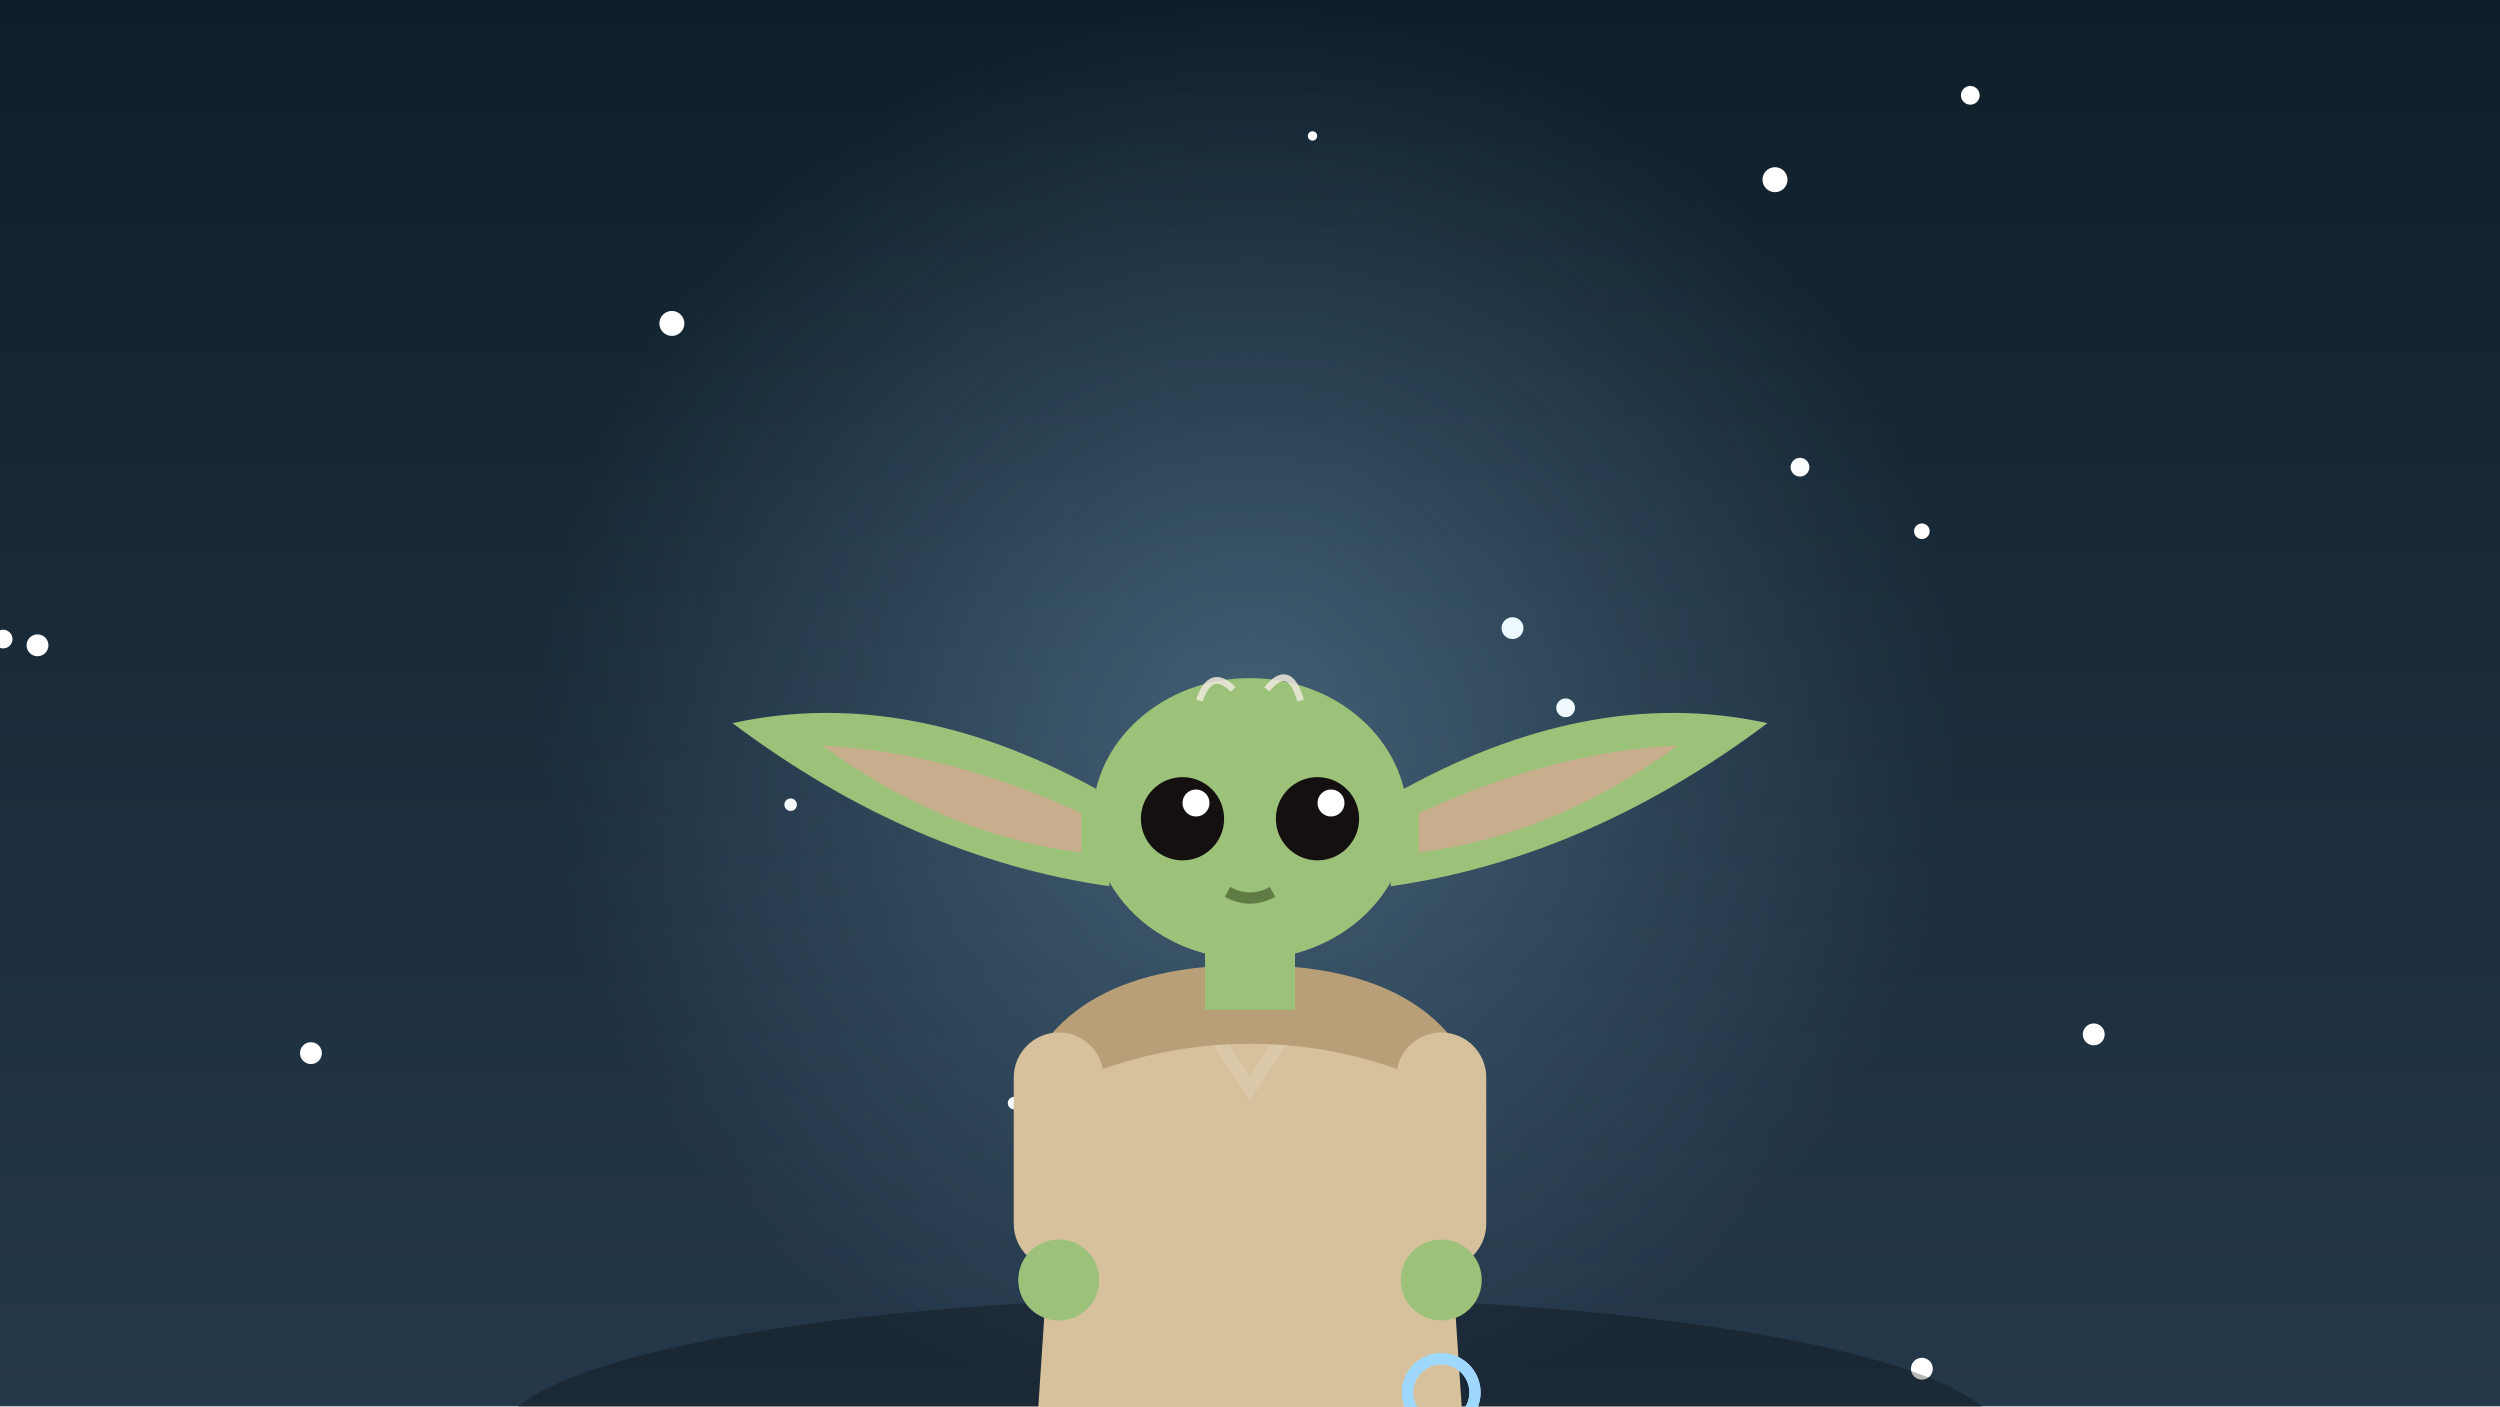
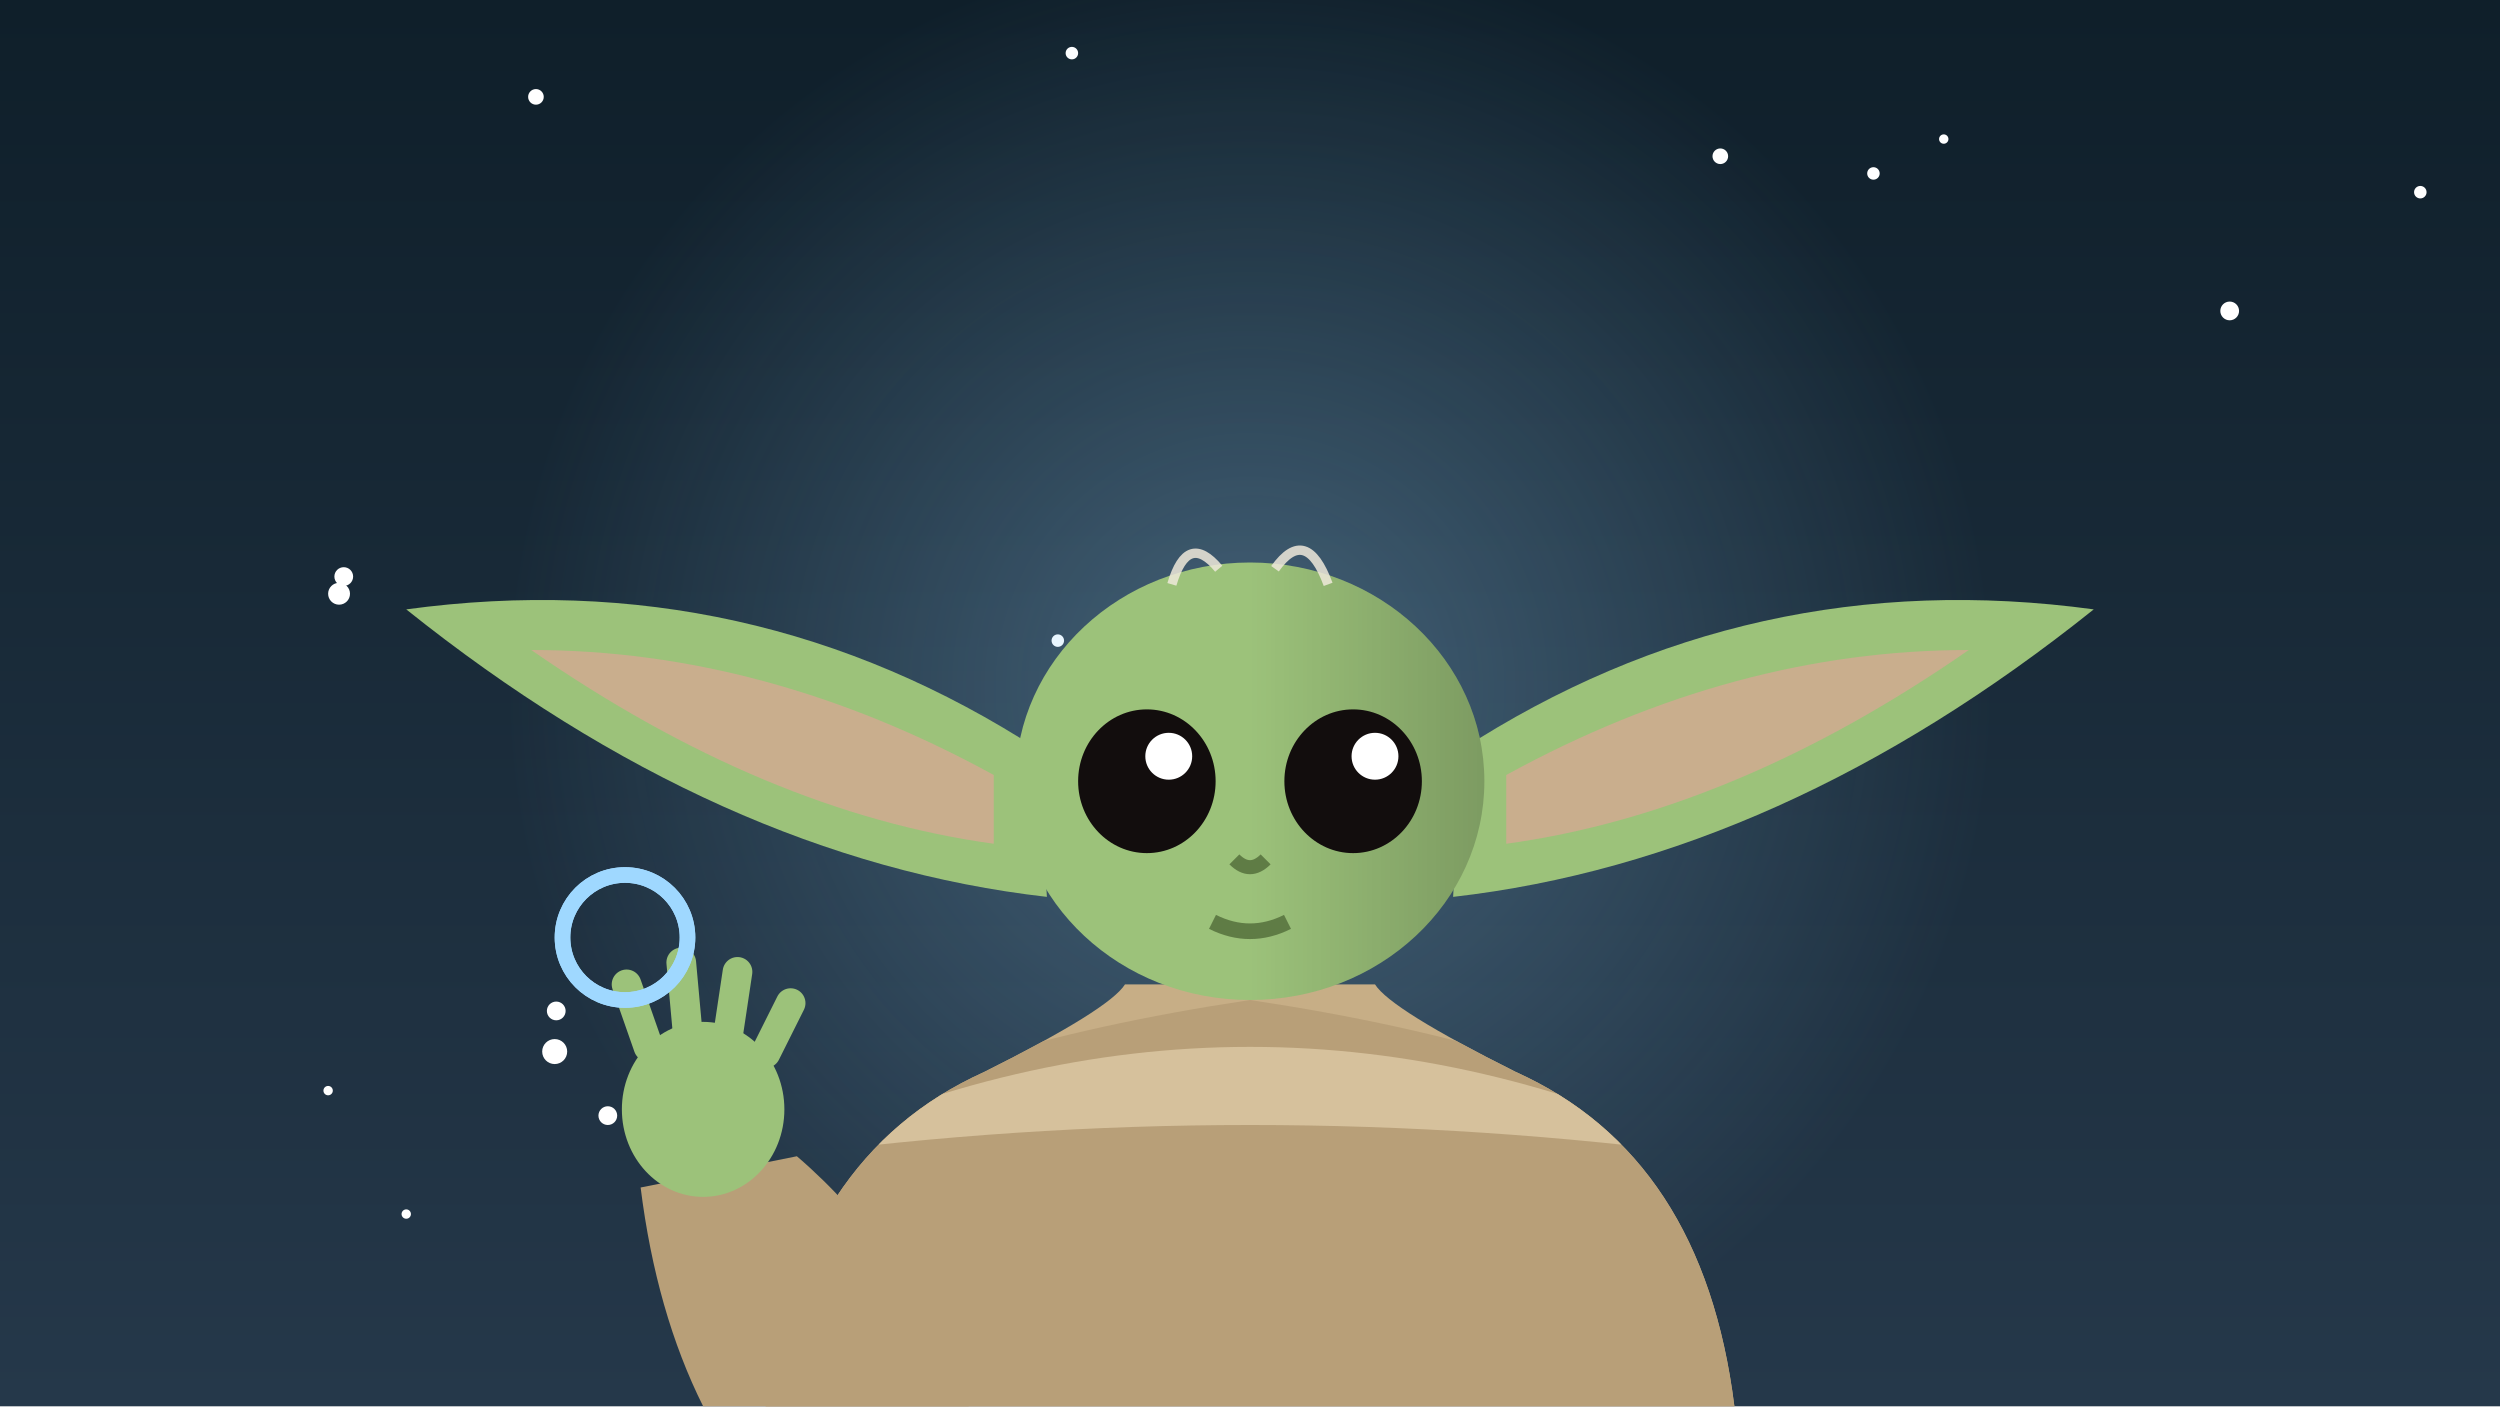
<svg xmlns="http://www.w3.org/2000/svg" viewBox="0 0 160 90" role="img" aria-label="Grogu">
  <style>.tw{animation:tw 3.6s ease-in-out infinite}@keyframes tw{50%{opacity:.2}}
.bob{animation:bob 3.4s ease-in-out infinite}@keyframes bob{50%{transform:translateY(-1.3px)}}
.blink{transform-box:fill-box;transform-origin:center;animation:blink 5s infinite}@keyframes blink{0%,93%,100%{transform:scaleY(1)}96%{transform:scaleY(.1)}}
.glow{animation:glow 1.3s ease-in-out infinite}@keyframes glow{50%{opacity:.72}}
.pulse{animation:pulse 4s ease-in-out infinite}@keyframes pulse{50%{opacity:.55}}
- @media (prefers-reduced-motion:reduce){*{animation:none!important}}.ra{transform-origin:97px 57px;animation:g 3.4s ease-in-out infinite;animation-delay:-1.2s}@keyframes g{0%,100%{transform:rotate(-78deg)}50%{transform:rotate(-92deg)}}.rip{transform-box:fill-box;transform-origin:center;animation:rip 2.2s ease-out infinite}.r2{animation-delay:-1.1s}@keyframes rip{from{transform:scale(.4);opacity:.9}to{transform:scale(3.2);opacity:0}}.la{transform-origin:63px 58px;animation:la 3.6s ease-in-out infinite}@keyframes la{50%{transform:rotate(5deg)}}.glint{opacity:.15;animation:glint 4s ease-in-out infinite}@keyframes glint{50%{opacity:.75}}.cape{transform-origin:80px 54px;animation:cape 4s ease-in-out infinite}@keyframes cape{50%{transform:skewX(-3deg)}}.led{animation:led 1.4s steps(1) infinite}@keyframes led{50%{opacity:.2}}.earL{transform-origin:67px 39px;animation:earL 2.6s ease-in-out infinite}@keyframes earL{50%{transform:rotate(-8deg)}}.earR{transform-origin:93px 39px;animation:earR 2.6s ease-in-out infinite}@keyframes earR{50%{transform:rotate(8deg)}}</style>
+ @media (prefers-reduced-motion:reduce){*{animation:none!important}}.breath{animation:breath 4s ease-in-out infinite}@keyframes breath{50%{transform:translateY(-.9px)}}
+ .head{transform-origin:80px 62px;animation:tilt 6.5s ease-in-out infinite}@keyframes tilt{0%,100%{transform:rotate(-1.6deg)}50%{transform:rotate(1.8deg)}}
+ .look{animation:look 7s ease-in-out infinite}@keyframes look{0%,38%,100%{transform:translateX(0)}48%,66%{transform:translateX(.9px)}76%,88%{transform:translateX(-.8px)}}
+ .blinkP{transform-origin:80px 40px;animation:blinkP 5.5s infinite}@keyframes blinkP{0%,94%,100%{transform:scaleY(1)}97%{transform:scaleY(.08)}}
+ .hum{animation:hum 1.4s ease-in-out infinite}@keyframes hum{50%{opacity:.72}}
+ .swing{transform-origin:113px 78px;animation:swing 5.2s ease-in-out infinite}@keyframes swing{0%,58%,100%{transform:rotate(0)}68%{transform:rotate(-16deg)}78%{transform:rotate(7deg)}88%{transform:rotate(0)}}
+ .recoil{transform-origin:47px 77px;animation:recoil 3.2s ease-in-out infinite}@keyframes recoil{0%,44%,62%,100%{transform:rotate(0)}50%{transform:rotate(-7deg)}}
+ .muzzle{opacity:0;animation:muzzle 3.2s infinite}@keyframes muzzle{0%,46%,56%,100%{opacity:0}50%{opacity:1}}
+ .boltP{opacity:0;animation:boltP 3.2s linear infinite}@keyframes boltP{0%,47%{opacity:0;transform:translate(0,0)}50%{opacity:1}78%{opacity:0;transform:translate(-62px,-26px)}100%{opacity:0}}
+ .zapP{animation:zapP 1.5s steps(1) infinite}.z2{animation-delay:-.5s}@keyframes zapP{0%,45%,100%{opacity:0}10%,30%{opacity:1}20%{opacity:.35}}
+ .ripP{transform-box:fill-box;transform-origin:center;animation:ripP 2.2s ease-out infinite}.r2{animation-delay:-1.1s}@keyframes ripP{from{transform:scale(.4);opacity:.9}to{transform:scale(3);opacity:0}}
+ .wave{transform-origin:44px 84px;animation:wave 2.6s ease-in-out infinite}@keyframes wave{0%,100%{transform:rotate(0)}25%{transform:rotate(-12deg)}50%{transform:rotate(4deg)}75%{transform:rotate(-10deg)}}
+ .capeP{transform-origin:80px 66px;animation:capeP 5s ease-in-out infinite}@keyframes capeP{50%{transform:skewX(-2deg)}}
+ .roarP{transform-box:fill-box;transform-origin:center top;animation:roarP 4.2s ease-in-out infinite}@keyframes roarP{0%,58%,100%{transform:scaleY(.25)}68%,84%{transform:scaleY(1)}}
+ .earL{transform-origin:67px 42px;animation:earL 3.4s ease-in-out infinite}@keyframes earL{50%{transform:rotate(5deg)}}
+ .earR{transform-origin:93px 42px;animation:earR 3.4s ease-in-out infinite}@keyframes earR{50%{transform:rotate(-5deg)}}
+ .glintP{opacity:.15;animation:glintP 4.5s ease-in-out infinite}@keyframes glintP{50%{opacity:.8}}
+ .led{animation:led 1.4s steps(1) infinite}@keyframes led{50%{opacity:.2}}
+ .evil{animation:evil 2.4s ease-in-out infinite}@keyframes evil{50%{opacity:.4}}
+ .sway{transform-origin:80px 20px;animation:sway 6s ease-in-out infinite}@keyframes sway{50%{transform:rotate(1.2deg)}}</style>
  <defs>
    <linearGradient id="bg" x1="0" y1="0" x2="0" y2="1">
      <stop offset="0" stop-color="#0f1f2a" />
      <stop offset="1" stop-color="#25384a" />
    </linearGradient>
    <radialGradient id="halo" cx=".5" cy=".5" r=".5">
-       <stop offset="0" stop-color="#9fd8ff" stop-opacity=".3" />
+       <stop offset="0" stop-color="#9fd8ff" stop-opacity=".32" />
      <stop offset="1" stop-color="#9fd8ff" stop-opacity="0" />
    </radialGradient>
+     <linearGradient id="fshade" x1="0" y1="0" x2="1" y2="0">
+       <stop offset=".5" stop-color="#000" stop-opacity="0" />
+       <stop offset="1" stop-color="#000" stop-opacity=".2" />
+     </linearGradient>
  </defs>
  <rect width="160" height="90" fill="url(#bg)" />
-   <circle class="tw" cx="43" cy="20.7" r="0.8" fill="#fff" style="animation-delay:-2.3s" />
-   <circle class="tw" cx="123" cy="34" r="0.5" fill="#fff" style="animation-delay:-0.8s" />
-   <circle class="tw" cx="100.2" cy="45.3" r="0.6" fill="#fff" style="animation-delay:-2.4s" />
-   <circle class="tw" cx="126.1" cy="6.1" r="0.6" fill="#fff" style="animation-delay:-3.8s" />
-   <circle class="tw" cx="19.9" cy="67.4" r="0.7" fill="#fff" style="animation-delay:-1.4s" />
-   <circle class="tw" cx="50.6" cy="51.5" r="0.4" fill="#fff" style="animation-delay:-0.3s" />
-   <circle class="tw" cx="0.2" cy="40.9" r="0.6" fill="#fff" style="animation-delay:-1.7s" />
-   <circle class="tw" cx="113.6" cy="11.5" r="0.8" fill="#fff" style="animation-delay:-0.1s" />
-   <circle class="tw" cx="2.4" cy="41.3" r="0.7" fill="#fff" style="animation-delay:-2.1s" />
-   <circle class="tw" cx="134" cy="66.2" r="0.7" fill="#fff" style="animation-delay:-0.9s" />
-   <circle class="tw" cx="84" cy="8.7" r="0.3" fill="#fff" style="animation-delay:-0.7s" />
-   <circle class="tw" cx="64.9" cy="70.6" r="0.4" fill="#fff" style="animation-delay:-1.8s" />
-   <circle class="tw" cx="123" cy="87.6" r="0.7" fill="#fff" style="animation-delay:-2.9s" />
-   <circle class="tw" cx="96.8" cy="40.2" r="0.7" fill="#fff" style="animation-delay:-2.2s" />
-   <circle class="tw" cx="77" cy="59.6" r="0.6" fill="#fff" style="animation-delay:-2.4s" />
-   <circle class="tw" cx="115.2" cy="29.9" r="0.6" fill="#fff" style="animation-delay:-2.1s" />
-   <circle class="pulse" cx="80" cy="46" r="46" fill="url(#halo)" />
-   <ellipse cx="80" cy="92" rx="48" ry="9" fill="#000" opacity=".28" />
-   <g transform="translate(80 92) scale(0.72) translate(-80 -92)">
-     <g class="bob">
-       <g class="earL">
-         <path d="M67.5 35 Q50 25 34 28.5 Q50 40.5 67.5 43Z" fill="#9cc27a" />
-         <path d="M65 36.5 Q53 31 42 30.5 Q53 38.5 65 40Z" fill="#e7a09a" opacity=".6" />
-       </g>
-       <g class="earR">
-         <path d="M92.5 35 Q110 25 126 28.5 Q110 40.5 92.5 43Z" fill="#9cc27a" />
-         <path d="M95 36.5 Q107 31 118 30.5 Q107 38.5 95 40Z" fill="#e7a09a" opacity=".6" />
-       </g>
-       <path d="M61 92 L63 62 Q65 52 80 52 Q95 52 97 62 L99 92Z" fill="#d6c19c" />
-       <path d="M74.5 52.5 L80 61 L85.5 52.5" stroke="rgba(255,255,255,.12)" stroke-width="1.2" fill="none" />
-       <path d="M59 63 Q62 50 80 50 Q98 50 101 63 Q91 57 80 57 Q69 57 59 63Z" fill="#b89f78" />
-       <g class="la">
-         <rect x="59" y="56" width="8" height="21" rx="4" fill="#d6c19c" />
-         <circle cx="63" cy="78" r="3.6" fill="#9cc27a" />
-       </g>
-       <rect x="76" y="46" width="8" height="8" fill="#9cc27a" />
-       <ellipse cx="80" cy="37" rx="14" ry="12.5" fill="#9cc27a" />
-       <g class="blink">
-         <circle cx="74" cy="37" r="3.7" fill="#141010" />
-         <circle cx="86" cy="37" r="3.7" fill="#141010" />
-         <circle cx="75.2" cy="35.6" r="1.2" fill="#fff" />
-         <circle cx="87.2" cy="35.6" r="1.2" fill="#fff" />
-       </g>
-       <path d="M78 43.5 Q80 44.6 82 43.5" stroke="#5f7c45" stroke-width="1" fill="none" />
-       <path d="M75.5 26.5 Q76.5 23.5 78.5 25.5 M81.5 25.5 Q83.5 23 84.5 26.5" stroke="#efe9da" stroke-width=".6" fill="none" opacity=".85" />
-       <g class="ra">
-         <rect x="93" y="56" width="8" height="21" rx="4" fill="#d6c19c" />
-         <circle class="rip" cx="97" cy="88" r="3" fill="none" stroke="#9fd8ff" stroke-width="1" />
-         <circle class="rip r2" cx="97" cy="88" r="3" fill="none" stroke="#9fd8ff" stroke-width="1" />
-         <circle cx="97" cy="78" r="3.6" fill="#9cc27a" />
+   <circle class="tw" cx="38.9" cy="71.4" r="0.6" fill="#fff" style="animation-delay:-3.3s" />
+   <circle class="tw" cx="67.7" cy="41" r="0.4" fill="#fff" style="animation-delay:-3.8s" />
+   <circle class="tw" cx="80.9" cy="50.9" r="0.6" fill="#fff" style="animation-delay:-2.8s" />
+   <circle class="tw" cx="154.9" cy="12.3" r="0.4" fill="#fff" style="animation-delay:-1.5s" />
+   <circle class="tw" cx="119.9" cy="11.1" r="0.4" fill="#fff" style="animation-delay:-3.6s" />
+   <circle class="tw" cx="22" cy="36.9" r="0.6" fill="#fff" style="animation-delay:-2.6s" />
+   <circle class="tw" cx="110.1" cy="10" r="0.5" fill="#fff" style="animation-delay:-1.6s" />
+   <circle class="tw" cx="35.6" cy="64.7" r="0.6" fill="#fff" style="animation-delay:-0.8s" />
+   <circle class="tw" cx="21" cy="69.8" r="0.3" fill="#fff" style="animation-delay:-0.1s" />
+   <circle class="tw" cx="21.7" cy="38" r="0.7" fill="#fff" style="animation-delay:-3.9s" />
+   <circle class="tw" cx="124.4" cy="8.9" r="0.3" fill="#fff" style="animation-delay:-2.1s" />
+   <circle class="tw" cx="78.1" cy="62.6" r="0.7" fill="#fff" style="animation-delay:-3.3s" />
+   <circle class="tw" cx="83.2" cy="62.7" r="0.8" fill="#fff" style="animation-delay:-3.8s" />
+   <circle class="tw" cx="35.5" cy="67.3" r="0.8" fill="#fff" style="animation-delay:-0.8s" />
+   <circle class="tw" cx="142.7" cy="19.9" r="0.6" fill="#fff" style="animation-delay:-1s" />
+   <circle class="tw" cx="34.3" cy="6.2" r="0.5" fill="#fff" style="animation-delay:-0.9s" />
+   <circle class="tw" cx="26" cy="77.7" r="0.3" fill="#fff" style="animation-delay:-0s" />
+   <circle class="tw" cx="68.6" cy="3.4" r="0.4" fill="#fff" style="animation-delay:-3.9s" />
+   <circle class="pulse" cx="80" cy="44" r="48" fill="url(#halo)" />
+   <g class="breath">
+     <clipPath id="torsoClip">
+       <path d="M49 90 Q51 74 63 68.6 Q71 64.6 72 63 L88 63 Q89 64.6 97 68.6 Q109 74 111 90Z" />
+     </clipPath>
+     <g clip-path="url(#torsoClip)">
+       <path d="M49 90 Q51 74 63 68.6 Q71 64.6 72 63 L88 63 Q89 64.6 97 68.6 Q109 74 111 90Z" fill="#c7ae86" />
+       <path d="M38 90 Q40 70 80 64 Q120 70 122 90Z" fill="#b89f78" />
+       <path d="M50 74 Q80 60 110 74 Q80 70 50 74Z" fill="#d6c19c" />
+     </g>
+     <g class="head">
+       <g transform="translate(0 10)">
+         <g class="earL">
+           <path d="M66.5 38 Q48 26 26 29 Q46 45 67 47.4Z" fill="#9cc27a" />
+           <path d="M63.6 39.6 Q49 31.6 34 31.6 Q49 42 63.6 44Z" fill="#e7a09a" opacity=".6" />
+         </g>
+         <g class="earR">
+           <path d="M93.5 38 Q112 26 134 29 Q114 45 93 47.4Z" fill="#9cc27a" />
+           <path d="M96.4 39.6 Q111 31.6 126 31.6 Q111 42 96.4 44Z" fill="#e7a09a" opacity=".6" />
+         </g>
+         <ellipse cx="80" cy="40" rx="15" ry="14" fill="#9cc27a" />
+         <ellipse cx="80" cy="40" rx="15" ry="14" fill="url(#fshade)" />
+         <g class="blinkP">
+           <ellipse cx="73.4" cy="40" rx="4.4" ry="4.6" fill="#120d0d" />
+           <ellipse cx="86.6" cy="40" rx="4.4" ry="4.6" fill="#120d0d" />
+           <g class="look">
+             <circle cx="74.8" cy="38.4" r="1.5" fill="#fff" />
+             <circle cx="88" cy="38.4" r="1.5" fill="#fff" />
+           </g>
+         </g>
+         <path d="M79 45 Q80 46 81 45" stroke="#5f7c45" stroke-width=".9" fill="none" />
+         <path d="M77.6 49 Q80 50.2 82.4 49" stroke="#5f7c45" stroke-width="1" fill="none" />
+         <path d="M75 27.4 Q76 24 78 26.4 M81.6 26.4 Q83.6 23.6 85 27.4" stroke="#efe9da" stroke-width=".6" fill="none" opacity=".85" />
      </g>
    </g>
+     <path d="M62 90 Q58 80 51 74 L41 76 Q42 84 45 90Z" fill="#b89f78" />
+     <ellipse cx="45" cy="71" rx="5.2" ry="5.6" fill="#9cc27a" />
+     <path d="M41.5 67 l-1.4 -4 M44 66 l-.4 -4.4 M46.6 66.2 l.6 -4 M49 67.4 l1.6 -3.2" stroke="#9cc27a" stroke-width="1.9" stroke-linecap="round" />
+     <circle class="ripP" cx="40" cy="60" r="4" fill="none" stroke="#9fd8ff" stroke-width="1" />
+     <circle class="ripP r2" cx="40" cy="60" r="4" fill="none" stroke="#9fd8ff" stroke-width="1" />
  </g>
</svg>
